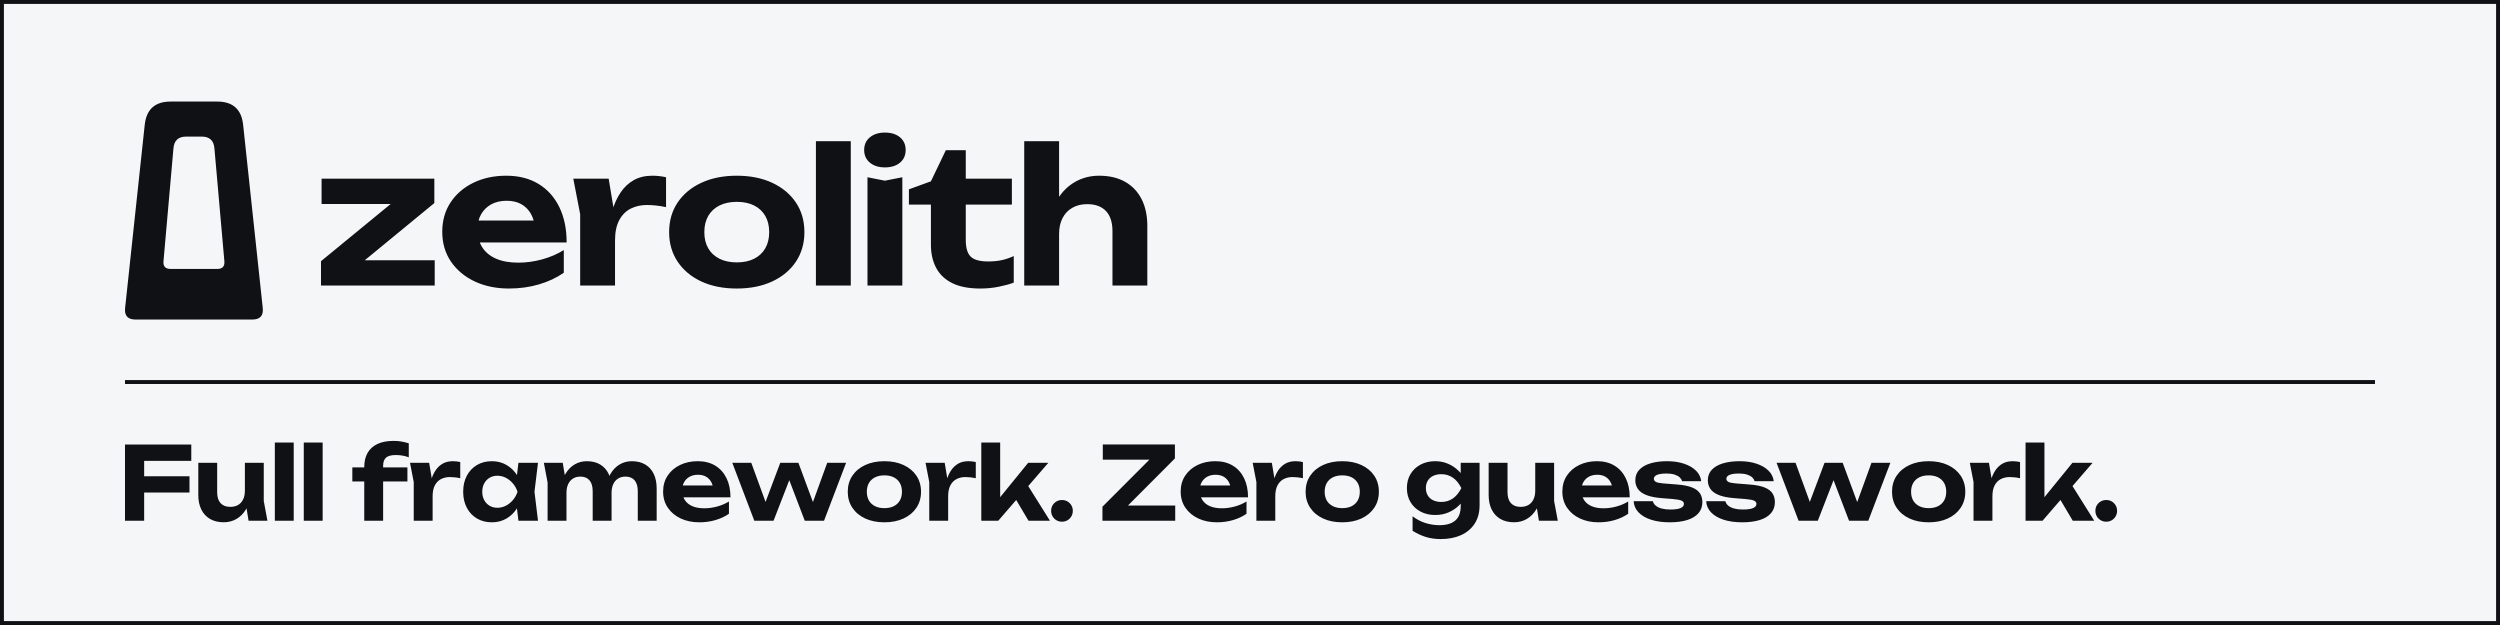
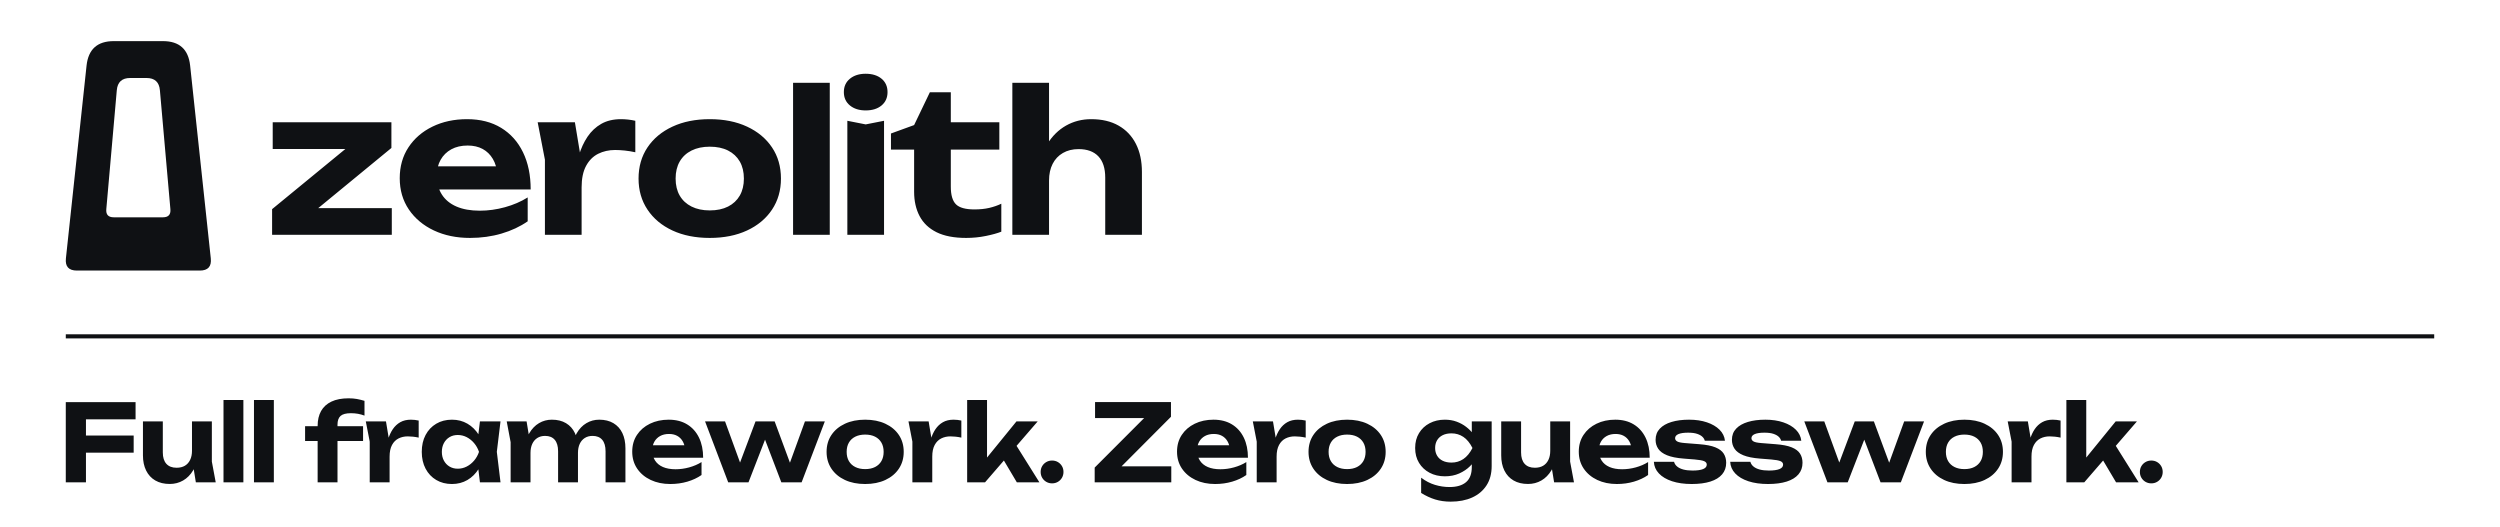
- <svg xmlns="http://www.w3.org/2000/svg" viewBox="0 0 1280 320" role="img" aria-label="zerolith: full framework, zero guesswork">
-   <rect width="1280" height="320" fill="#F5F6F8" />
-   <rect x="1" y="1" width="1278" height="318" fill="none" stroke="#0F1114" stroke-width="2" />
+ <svg xmlns="http://www.w3.org/2000/svg" viewBox="32 32 1216 256" role="img" aria-label="zerolith: full framework, zero guesswork">
  <g transform="translate(64 52)">
    <path fill-rule="evenodd" fill="#0F1114" transform="translate(-28.48 -7.97) scale(1.9929)" d="M26 4h12q6 0 6.64 5.97l5.04 47.05Q50 60 47 60H17q-3 0-2.68-2.98l5.04-47.05Q20 4 26 4ZM30 13h4q3 0 3.26 2.99l2.56 29.02Q40 47 38 47H26q-2 0-1.82-1.99l2.56-29.02Q27 13 30 13Z" />
    <path fill="#0F1114" transform="translate(96.71 94.21) scale(0.96)" d="M3.79 0V-13L44.39 -46.33L57.17 -43.49H4.1V-57.01H64.24V-44L23.7 -10.67L12.83 -13.51H64.44V0Z M104.05 1.58Q93.79 1.58 85.75 -2.21Q77.71 -6.01 73.08 -12.82Q68.46 -19.64 68.46 -28.67Q68.46 -37.61 72.88 -44.32Q77.3 -51.04 85.03 -54.81Q92.77 -58.59 102.58 -58.59Q112.62 -58.59 119.82 -54.2Q127.02 -49.82 130.91 -41.82Q134.8 -33.83 134.8 -22.98H83.43V-34.68H124.56L117.92 -30.53Q117.58 -35.18 115.63 -38.46Q113.69 -41.74 110.48 -43.49Q107.28 -45.23 102.87 -45.23Q98.07 -45.23 94.58 -43.32Q91.1 -41.4 89.17 -37.99Q87.24 -34.58 87.24 -30.06Q87.24 -24.43 89.78 -20.44Q92.31 -16.45 97.18 -14.33Q102.05 -12.22 109.02 -12.22Q115.39 -12.22 121.78 -13.98Q128.18 -15.74 133.29 -18.94V-6.84Q127.55 -2.84 120.05 -0.63Q112.56 1.58 104.05 1.58Z M138.35 -57.01H157.21L160.61 -36.54V0H142.02V-38.05ZM187.82 -57.77V-41.82Q185.08 -42.42 182.44 -42.7Q179.79 -42.97 177.58 -42.97Q172.85 -42.97 169 -41.05Q165.15 -39.12 162.88 -34.93Q160.61 -30.74 160.61 -24.02L156.93 -28.58Q157.6 -34.67 159.21 -40.1Q160.81 -45.53 163.6 -49.68Q166.4 -53.83 170.56 -56.21Q174.73 -58.59 180.56 -58.59Q182.34 -58.59 184.21 -58.38Q186.09 -58.18 187.82 -57.77Z M225.53 1.58Q214.74 1.58 206.63 -2.19Q198.52 -5.96 193.99 -12.76Q189.46 -19.56 189.46 -28.49Q189.46 -37.52 193.99 -44.28Q198.52 -51.04 206.64 -54.81Q214.75 -58.59 225.54 -58.59Q236.33 -58.59 244.44 -54.81Q252.55 -51.04 257.08 -44.28Q261.61 -37.53 261.61 -28.49Q261.61 -19.55 257.08 -12.75Q252.55 -5.96 244.43 -2.19Q236.32 1.58 225.53 1.58ZM225.54 -12.36Q230.96 -12.36 234.81 -14.31Q238.66 -16.26 240.75 -19.87Q242.83 -23.49 242.83 -28.48Q242.83 -33.53 240.75 -37.14Q238.66 -40.75 234.81 -42.7Q230.96 -44.65 225.54 -44.65Q220.21 -44.65 216.31 -42.7Q212.41 -40.75 210.32 -37.14Q208.24 -33.53 208.24 -28.5Q208.24 -23.47 210.32 -19.86Q212.41 -16.26 216.31 -14.31Q220.21 -12.36 225.54 -12.36Z M267.75 -77H286.34V0H267.75Z M295.25 -57.77 304.55 -55.94 313.84 -57.77V0H295.25ZM304.53 -63.02Q299.63 -63.02 296.55 -65.54Q293.48 -68.06 293.48 -72.31Q293.48 -76.56 296.55 -79.08Q299.63 -81.6 304.53 -81.6Q309.56 -81.6 312.59 -79.08Q315.61 -76.56 315.61 -72.31Q315.61 -68.06 312.59 -65.54Q309.56 -63.02 304.53 -63.02Z M317.35 -43.18V-51.33L329.08 -55.6L337.05 -72.21H347.67V-57.01H372.26V-43.18H347.67V-24.4Q347.67 -18.02 350.29 -15.44Q352.91 -12.86 359.63 -12.86Q363.85 -12.86 367.14 -13.63Q370.43 -14.4 373.26 -15.75V-1.58Q370.3 -0.41 365.46 0.58Q360.62 1.58 355.44 1.58Q346.28 1.58 340.46 -1.3Q334.64 -4.19 331.86 -9.47Q329.08 -14.75 329.08 -21.81V-43.18Z M378.85 -77H397.44V0H378.85ZM418.77 -58.59Q426.95 -58.59 432.68 -55.32Q438.42 -52.05 441.46 -46.06Q444.5 -40.06 444.5 -31.8V0H425.91V-29.02Q425.91 -36.07 422.44 -39.75Q418.96 -43.42 412.41 -43.42Q407.85 -43.42 404.47 -41.46Q401.08 -39.51 399.26 -35.94Q397.44 -32.37 397.44 -27.51L391.53 -30.6Q392.66 -39.67 396.49 -45.89Q400.33 -52.11 406.08 -55.35Q411.84 -58.59 418.77 -58.59Z" />
  </g>
  <path d="M64 195.6H1216" stroke="#0F1114" stroke-width="2" />
  <path fill="#0F1114" transform="translate(60.19 266.6) scale(0.52)" d="M16.51 -43.78H70.82V-27.72H16.51ZM72.6 -75V-58.94H16.92L26.19 -68.24V0H7.32V-75Z M104.58 1.54Q96.65 1.54 91.04 -1.73Q85.43 -5 82.47 -11.02Q79.5 -17.05 79.5 -25.21V-57.01H98.08V-27.93Q98.08 -20.98 101.41 -17.3Q104.74 -13.63 110.95 -13.63Q115.55 -13.63 118.73 -15.51Q121.91 -17.4 123.64 -20.99Q125.37 -24.59 125.37 -29.5L131.22 -26.41Q130.19 -17.44 126.44 -11.19Q122.68 -4.94 117.05 -1.7Q111.41 1.54 104.58 1.54ZM128.98 0 125.37 -22.25V-57.01H143.95V-19.39L147.57 0Z M154.85 -77H173.44V0H154.85Z M183.35 -77H201.94V0H183.35Z M274.04 -64.65Q267.19 -64.65 264.33 -62.09Q261.48 -59.53 261.48 -53.93V0H242.9V-52.82Q242.9 -60.93 246.12 -66.68Q249.35 -72.43 255.79 -75.5Q262.24 -78.58 271.82 -78.58Q276.16 -78.58 279.6 -77.95Q283.03 -77.32 286.73 -76.22V-62.41Q283.74 -63.54 280.61 -64.1Q277.49 -64.65 274.04 -64.65ZM231.16 -38.65V-52.47H285.4V-38.65Z M287.95 -57.01H306.81L310.21 -36.54V0H291.62V-38.05ZM337.42 -57.77V-41.82Q334.68 -42.42 332.04 -42.7Q329.39 -42.97 327.18 -42.97Q322.45 -42.97 318.6 -41.05Q314.75 -39.12 312.48 -34.93Q310.21 -30.74 310.21 -24.02L306.53 -28.58Q307.2 -34.67 308.81 -40.1Q310.41 -45.53 313.2 -49.68Q316 -53.83 320.16 -56.21Q324.33 -58.59 330.16 -58.59Q331.94 -58.59 333.81 -58.38Q335.69 -58.18 337.42 -57.77Z M394.71 0 392.19 -20.68 394.93 -28.48 392.19 -36.18 394.71 -57.01H413.96L410.51 -28.53L413.96 0ZM399.29 -28.48Q397.8 -19.45 393.6 -12.68Q389.4 -5.91 383 -2.16Q376.59 1.58 368.56 1.58Q360.21 1.58 353.84 -2.19Q347.46 -5.96 343.88 -12.75Q340.3 -19.55 340.3 -28.48Q340.3 -37.52 343.88 -44.28Q347.46 -51.04 353.84 -54.81Q360.21 -58.59 368.56 -58.59Q376.59 -58.59 383 -54.86Q389.4 -51.14 393.65 -44.4Q397.9 -37.66 399.29 -28.48ZM359.09 -28.48Q359.09 -23.86 360.99 -20.32Q362.89 -16.78 366.24 -14.76Q369.6 -12.74 373.96 -12.74Q378.41 -12.74 382.34 -14.76Q386.26 -16.78 389.27 -20.32Q392.28 -23.86 393.84 -28.48Q392.28 -33.1 389.27 -36.66Q386.26 -40.22 382.34 -42.25Q378.41 -44.27 373.96 -44.27Q369.6 -44.27 366.24 -42.25Q362.89 -40.22 360.99 -36.66Q359.09 -33.1 359.09 -28.48Z M419.75 -57.01H438.34L442.01 -34.76V0H423.42V-37.56ZM462.01 -58.59Q469.78 -58.59 475.23 -55.32Q480.68 -52.05 483.54 -46.06Q486.41 -40.06 486.41 -31.8V0H467.82V-29.02Q467.82 -36.07 464.7 -39.75Q461.59 -43.42 455.65 -43.42Q451.45 -43.42 448.37 -41.46Q445.3 -39.51 443.65 -35.94Q442.01 -32.37 442.01 -27.51L436.1 -30.6Q437.23 -39.67 440.86 -45.89Q444.49 -52.11 449.96 -55.35Q455.43 -58.59 462.01 -58.59ZM506.31 -58.59Q514.08 -58.59 519.58 -55.32Q525.08 -52.05 527.94 -46.06Q530.81 -40.06 530.81 -31.8V0H512.22V-29.02Q512.22 -36.07 509.1 -39.75Q505.99 -43.42 500.05 -43.42Q495.85 -43.42 492.77 -41.46Q489.7 -39.51 488.05 -35.94Q486.41 -32.37 486.41 -27.51L480.5 -30.6Q481.63 -39.67 485.23 -45.89Q488.84 -52.11 494.31 -55.35Q499.79 -58.59 506.31 -58.59Z M572.75 1.58Q562.49 1.58 554.45 -2.21Q546.41 -6.01 541.78 -12.82Q537.16 -19.64 537.16 -28.67Q537.16 -37.61 541.58 -44.32Q546 -51.04 553.73 -54.81Q561.47 -58.59 571.28 -58.59Q581.32 -58.59 588.52 -54.2Q595.72 -49.82 599.61 -41.82Q603.5 -33.83 603.5 -22.98H552.13V-34.68H593.26L586.62 -30.53Q586.28 -35.18 584.33 -38.46Q582.39 -41.74 579.18 -43.49Q575.98 -45.23 571.57 -45.23Q566.77 -45.23 563.28 -43.32Q559.8 -41.4 557.87 -37.99Q555.94 -34.58 555.94 -30.06Q555.94 -24.43 558.48 -20.44Q561.01 -16.45 565.88 -14.33Q570.75 -12.22 577.72 -12.22Q584.09 -12.22 590.48 -13.98Q596.88 -15.74 601.99 -18.94V-6.84Q596.25 -2.84 588.75 -0.63Q581.26 1.58 572.75 1.58Z M687.67 -10.3H681.77L698.74 -57.01H717.33L695.61 0H676.63L658.21 -48.22H664.62L645.92 0H626.94L605.28 -57.01H623.97L641.01 -10.3H634.94L652.51 -57.01H670.37Z M755.03 1.58Q744.24 1.58 736.13 -2.19Q728.02 -5.96 723.49 -12.76Q718.96 -19.56 718.96 -28.49Q718.96 -37.52 723.49 -44.28Q728.02 -51.04 736.14 -54.81Q744.25 -58.59 755.04 -58.59Q765.83 -58.59 773.94 -54.81Q782.05 -51.04 786.58 -44.28Q791.11 -37.53 791.11 -28.49Q791.11 -19.55 786.58 -12.75Q782.05 -5.96 773.93 -2.19Q765.82 1.58 755.03 1.58ZM755.04 -12.36Q760.46 -12.36 764.31 -14.31Q768.16 -16.26 770.25 -19.87Q772.33 -23.49 772.33 -28.48Q772.33 -33.53 770.25 -37.14Q768.16 -40.75 764.31 -42.7Q760.46 -44.65 755.04 -44.65Q749.71 -44.65 745.81 -42.7Q741.91 -40.75 739.82 -37.14Q737.74 -33.53 737.74 -28.5Q737.74 -23.47 739.82 -19.86Q741.91 -16.26 745.81 -14.31Q749.71 -12.36 755.04 -12.36Z M795.55 -57.01H814.41L817.81 -36.54V0H799.22V-38.05ZM845.02 -57.77V-41.82Q842.28 -42.42 839.64 -42.7Q836.99 -42.97 834.78 -42.97Q830.05 -42.97 826.2 -41.05Q822.35 -39.12 820.08 -34.93Q817.81 -30.74 817.81 -24.02L814.13 -28.58Q814.8 -34.67 816.41 -40.1Q818.01 -45.53 820.8 -49.68Q823.6 -53.83 827.76 -56.21Q831.93 -58.59 837.76 -58.59Q839.54 -58.59 841.41 -58.38Q843.29 -58.18 845.02 -57.77Z M869.04 -15.08 863.89 -16.84 896.6 -57.01H916.46L867.19 0H850.45V-77H869.04ZM880.36 -27.91 894.19 -38.05 918.03 0H896.92Z M929.88 0.98Q926.9 0.98 924.47 -0.44Q922.03 -1.85 920.61 -4.29Q919.2 -6.72 919.2 -9.7Q919.2 -12.72 920.61 -15.13Q922.03 -17.54 924.47 -18.96Q926.9 -20.37 929.88 -20.37Q932.9 -20.37 935.31 -18.96Q937.72 -17.54 939.14 -15.13Q940.55 -12.72 940.55 -9.7Q940.55 -6.72 939.14 -4.29Q937.72 -1.85 935.31 -0.44Q932.9 0.98 929.88 0.98Z M969.74 0V-13.79L1020.41 -64.53L1033.82 -60.08H970.09V-75.05H1041.09V-61.31L990.4 -10.46L978.92 -14.96H1041.39V0Z M1082.35 1.58Q1072.09 1.58 1064.05 -2.21Q1056.01 -6.01 1051.38 -12.82Q1046.76 -19.64 1046.76 -28.67Q1046.76 -37.61 1051.18 -44.32Q1055.6 -51.04 1063.33 -54.81Q1071.07 -58.59 1080.88 -58.59Q1090.92 -58.59 1098.12 -54.2Q1105.32 -49.82 1109.21 -41.82Q1113.1 -33.83 1113.1 -22.98H1061.73V-34.68H1102.86L1096.22 -30.53Q1095.88 -35.18 1093.93 -38.46Q1091.99 -41.74 1088.78 -43.49Q1085.58 -45.23 1081.17 -45.23Q1076.37 -45.23 1072.88 -43.32Q1069.4 -41.4 1067.47 -37.99Q1065.54 -34.58 1065.54 -30.06Q1065.54 -24.43 1068.08 -20.44Q1070.61 -16.45 1075.48 -14.33Q1080.35 -12.22 1087.32 -12.22Q1093.69 -12.22 1100.08 -13.98Q1106.48 -15.74 1111.59 -18.94V-6.84Q1105.85 -2.84 1098.35 -0.63Q1090.86 1.58 1082.35 1.58Z M1117.65 -57.01H1136.51L1139.91 -36.54V0H1121.32V-38.05ZM1167.12 -57.77V-41.82Q1164.38 -42.42 1161.74 -42.7Q1159.09 -42.97 1156.88 -42.97Q1152.15 -42.97 1148.3 -41.05Q1144.45 -39.12 1142.18 -34.93Q1139.91 -30.74 1139.91 -24.02L1136.23 -28.58Q1136.9 -34.67 1138.51 -40.1Q1140.11 -45.53 1142.9 -49.68Q1145.7 -53.83 1149.86 -56.21Q1154.03 -58.59 1159.86 -58.59Q1161.64 -58.59 1163.51 -58.38Q1165.39 -58.18 1167.12 -57.77Z M1205.83 1.58Q1195.04 1.58 1186.93 -2.19Q1178.82 -5.96 1174.29 -12.76Q1169.76 -19.56 1169.76 -28.49Q1169.76 -37.52 1174.29 -44.28Q1178.82 -51.04 1186.94 -54.81Q1195.05 -58.59 1205.84 -58.59Q1216.63 -58.59 1224.74 -54.81Q1232.85 -51.04 1237.38 -44.28Q1241.91 -37.53 1241.91 -28.49Q1241.91 -19.55 1237.38 -12.75Q1232.85 -5.96 1224.73 -2.19Q1216.62 1.58 1205.83 1.58ZM1205.84 -12.36Q1211.26 -12.36 1215.11 -14.31Q1218.96 -16.26 1221.05 -19.87Q1223.13 -23.49 1223.13 -28.48Q1223.13 -33.53 1221.05 -37.14Q1218.96 -40.75 1215.11 -42.7Q1211.26 -44.65 1205.84 -44.65Q1200.51 -44.65 1196.61 -42.7Q1192.71 -40.75 1190.62 -37.14Q1188.54 -33.53 1188.54 -28.5Q1188.54 -23.47 1190.62 -19.86Q1192.71 -16.26 1196.61 -14.31Q1200.51 -12.36 1205.84 -12.36Z M1322.48 -14.26V-24.04L1323.12 -26.29V-39.53L1322.48 -41.57V-57.01H1341.07V-15.19Q1341.07 -4.56 1336.24 2.88Q1331.42 10.32 1322.83 14.2Q1314.25 18.08 1302.77 18.08Q1294.9 18.08 1288.25 16.04Q1281.6 13.99 1275.1 9.94V-4.33Q1281.25 0.33 1288 2.37Q1294.75 4.41 1301.61 4.41Q1311.74 4.41 1317.11 -0.15Q1322.48 -4.72 1322.48 -14.26ZM1297.31 -5.62Q1289.33 -5.62 1283.04 -8.92Q1276.75 -12.23 1273.13 -18.18Q1269.5 -24.14 1269.5 -32.1Q1269.5 -40.11 1273.13 -46.04Q1276.75 -51.98 1283.04 -55.28Q1289.33 -58.59 1297.31 -58.59Q1303.29 -58.59 1308.29 -56.74Q1313.28 -54.9 1317.19 -51.88Q1321.09 -48.86 1323.77 -45.31Q1326.45 -41.76 1327.86 -38.22Q1329.27 -34.69 1329.27 -31.91Q1329.27 -28.19 1327.09 -23.65Q1324.9 -19.12 1320.76 -15.02Q1316.63 -10.92 1310.7 -8.27Q1304.78 -5.62 1297.31 -5.62ZM1303.52 -18.46Q1309.67 -18.46 1314.61 -21.79Q1319.54 -25.13 1323.12 -32.1Q1319.5 -39.23 1314.56 -42.51Q1309.63 -45.8 1303.52 -45.8Q1298.75 -45.8 1295.3 -44.12Q1291.86 -42.43 1290.02 -39.34Q1288.19 -36.25 1288.19 -32.1Q1288.19 -28.05 1290 -24.96Q1291.81 -21.87 1295.26 -20.16Q1298.71 -18.46 1303.52 -18.46Z M1375.08 1.54Q1367.15 1.54 1361.54 -1.73Q1355.93 -5 1352.97 -11.02Q1350 -17.05 1350 -25.21V-57.01H1368.58V-27.93Q1368.58 -20.98 1371.91 -17.3Q1375.24 -13.63 1381.45 -13.63Q1386.05 -13.63 1389.23 -15.51Q1392.41 -17.4 1394.14 -20.99Q1395.87 -24.59 1395.87 -29.5L1401.72 -26.41Q1400.69 -17.44 1396.94 -11.19Q1393.18 -4.94 1387.55 -1.7Q1381.91 1.54 1375.08 1.54ZM1399.48 0 1395.87 -22.25V-57.01H1414.45V-19.39L1418.07 0Z M1458.15 1.58Q1447.89 1.58 1439.85 -2.21Q1431.81 -6.01 1427.18 -12.82Q1422.56 -19.64 1422.56 -28.67Q1422.56 -37.61 1426.98 -44.32Q1431.4 -51.04 1439.13 -54.81Q1446.87 -58.59 1456.68 -58.59Q1466.72 -58.59 1473.92 -54.2Q1481.12 -49.82 1485.01 -41.82Q1488.9 -33.83 1488.9 -22.98H1437.53V-34.68H1478.66L1472.02 -30.53Q1471.68 -35.18 1469.73 -38.46Q1467.79 -41.74 1464.58 -43.49Q1461.38 -45.23 1456.97 -45.23Q1452.17 -45.23 1448.68 -43.32Q1445.2 -41.4 1443.27 -37.99Q1441.34 -34.58 1441.34 -30.06Q1441.34 -24.43 1443.88 -20.44Q1446.41 -16.45 1451.28 -14.33Q1456.15 -12.22 1463.12 -12.22Q1469.49 -12.22 1475.88 -13.98Q1482.28 -15.74 1487.39 -18.94V-6.84Q1481.65 -2.84 1474.15 -0.63Q1466.66 1.58 1458.15 1.58Z M1560.43 -18.28Q1560.43 -11.91 1556.64 -7.46Q1552.86 -3.01 1545.66 -0.71Q1538.46 1.58 1528.21 1.58Q1517.66 1.58 1509.79 -1.01Q1501.92 -3.61 1497.5 -8.3Q1493.09 -13 1492.79 -19.19H1511.67Q1512.31 -16.67 1514.53 -14.8Q1516.76 -12.94 1520.39 -11.97Q1524.02 -11.01 1528.9 -11.01Q1535.51 -11.01 1538.89 -12.4Q1542.27 -13.79 1542.27 -16.57Q1542.27 -18.73 1539.81 -19.79Q1537.35 -20.85 1531.06 -21.37L1520.73 -22.19Q1510.87 -22.95 1505.11 -25.31Q1499.35 -27.67 1496.87 -31.38Q1494.4 -35.08 1494.4 -39.71Q1494.4 -46.01 1498.34 -50.18Q1502.28 -54.35 1509.31 -56.47Q1516.34 -58.59 1525.7 -58.59Q1535.13 -58.59 1542.48 -56.09Q1549.83 -53.6 1554.24 -49.18Q1558.66 -44.76 1559.29 -38.88H1540.42Q1539.97 -40.86 1538.23 -42.56Q1536.48 -44.26 1533.23 -45.35Q1529.98 -46.44 1524.82 -46.44Q1518.9 -46.44 1515.78 -45.12Q1512.66 -43.79 1512.66 -41.28Q1512.66 -39.4 1514.57 -38.27Q1516.47 -37.15 1521.76 -36.73L1535.29 -35.66Q1544.88 -34.95 1550.36 -32.7Q1555.84 -30.45 1558.13 -26.81Q1560.43 -23.18 1560.43 -18.28Z M1631.83 -18.28Q1631.83 -11.91 1628.04 -7.46Q1624.26 -3.01 1617.06 -0.71Q1609.86 1.58 1599.61 1.58Q1589.06 1.58 1581.19 -1.01Q1573.32 -3.61 1568.9 -8.3Q1564.49 -13 1564.19 -19.19H1583.07Q1583.71 -16.67 1585.93 -14.8Q1588.16 -12.94 1591.79 -11.97Q1595.42 -11.01 1600.3 -11.01Q1606.91 -11.01 1610.29 -12.4Q1613.67 -13.79 1613.67 -16.57Q1613.67 -18.73 1611.21 -19.79Q1608.75 -20.85 1602.46 -21.37L1592.13 -22.19Q1582.27 -22.95 1576.51 -25.31Q1570.75 -27.67 1568.27 -31.38Q1565.8 -35.08 1565.8 -39.71Q1565.8 -46.01 1569.74 -50.18Q1573.68 -54.35 1580.71 -56.47Q1587.74 -58.59 1597.1 -58.59Q1606.53 -58.59 1613.88 -56.09Q1621.23 -53.6 1625.64 -49.18Q1630.06 -44.76 1630.69 -38.88H1611.82Q1611.37 -40.86 1609.63 -42.56Q1607.88 -44.26 1604.63 -45.35Q1601.38 -46.44 1596.22 -46.44Q1590.3 -46.44 1587.18 -45.12Q1584.06 -43.79 1584.06 -41.28Q1584.06 -39.4 1585.97 -38.27Q1587.87 -37.15 1593.16 -36.73L1606.69 -35.66Q1616.28 -34.95 1621.76 -32.7Q1627.24 -30.45 1629.53 -26.81Q1631.83 -23.18 1631.83 -18.28Z M1715.87 -10.3H1709.97L1726.94 -57.01H1745.53L1723.81 0H1704.83L1686.41 -48.22H1692.82L1674.12 0H1655.14L1633.48 -57.01H1652.17L1669.21 -10.3H1663.14L1680.71 -57.01H1698.57Z M1783.23 1.58Q1772.44 1.58 1764.33 -2.19Q1756.22 -5.96 1751.69 -12.76Q1747.16 -19.56 1747.16 -28.49Q1747.16 -37.52 1751.69 -44.28Q1756.22 -51.04 1764.34 -54.81Q1772.45 -58.59 1783.24 -58.59Q1794.03 -58.59 1802.14 -54.81Q1810.25 -51.04 1814.78 -44.28Q1819.31 -37.53 1819.31 -28.49Q1819.31 -19.55 1814.78 -12.75Q1810.25 -5.96 1802.13 -2.19Q1794.02 1.58 1783.23 1.58ZM1783.24 -12.36Q1788.66 -12.36 1792.51 -14.31Q1796.36 -16.26 1798.45 -19.87Q1800.53 -23.49 1800.53 -28.48Q1800.53 -33.53 1798.45 -37.14Q1796.36 -40.75 1792.51 -42.7Q1788.66 -44.65 1783.24 -44.65Q1777.91 -44.65 1774.01 -42.7Q1770.11 -40.75 1768.02 -37.14Q1765.94 -33.53 1765.94 -28.5Q1765.94 -23.47 1768.02 -19.86Q1770.11 -16.26 1774.01 -14.31Q1777.91 -12.36 1783.24 -12.36Z M1823.75 -57.01H1842.61L1846.01 -36.54V0H1827.42V-38.05ZM1873.22 -57.77V-41.82Q1870.48 -42.42 1867.84 -42.7Q1865.19 -42.97 1862.98 -42.97Q1858.25 -42.97 1854.4 -41.05Q1850.55 -39.12 1848.28 -34.93Q1846.01 -30.74 1846.01 -24.02L1842.33 -28.58Q1843 -34.67 1844.61 -40.1Q1846.21 -45.53 1849 -49.68Q1851.8 -53.83 1855.96 -56.21Q1860.13 -58.59 1865.96 -58.59Q1867.74 -58.59 1869.61 -58.38Q1871.49 -58.18 1873.22 -57.77Z M1897.24 -15.08 1892.09 -16.84 1924.8 -57.01H1944.66L1895.39 0H1878.65V-77H1897.24ZM1908.56 -27.91 1922.39 -38.05 1946.23 0H1925.12Z M1958.08 0.98Q1955.1 0.98 1952.67 -0.44Q1950.23 -1.85 1948.81 -4.29Q1947.4 -6.72 1947.4 -9.7Q1947.4 -12.72 1948.81 -15.13Q1950.23 -17.54 1952.67 -18.96Q1955.1 -20.37 1958.08 -20.37Q1961.1 -20.37 1963.51 -18.96Q1965.92 -17.54 1967.34 -15.13Q1968.75 -12.72 1968.75 -9.7Q1968.75 -6.72 1967.34 -4.29Q1965.92 -1.85 1963.51 -0.44Q1961.1 0.98 1958.08 0.98Z" />
</svg>
